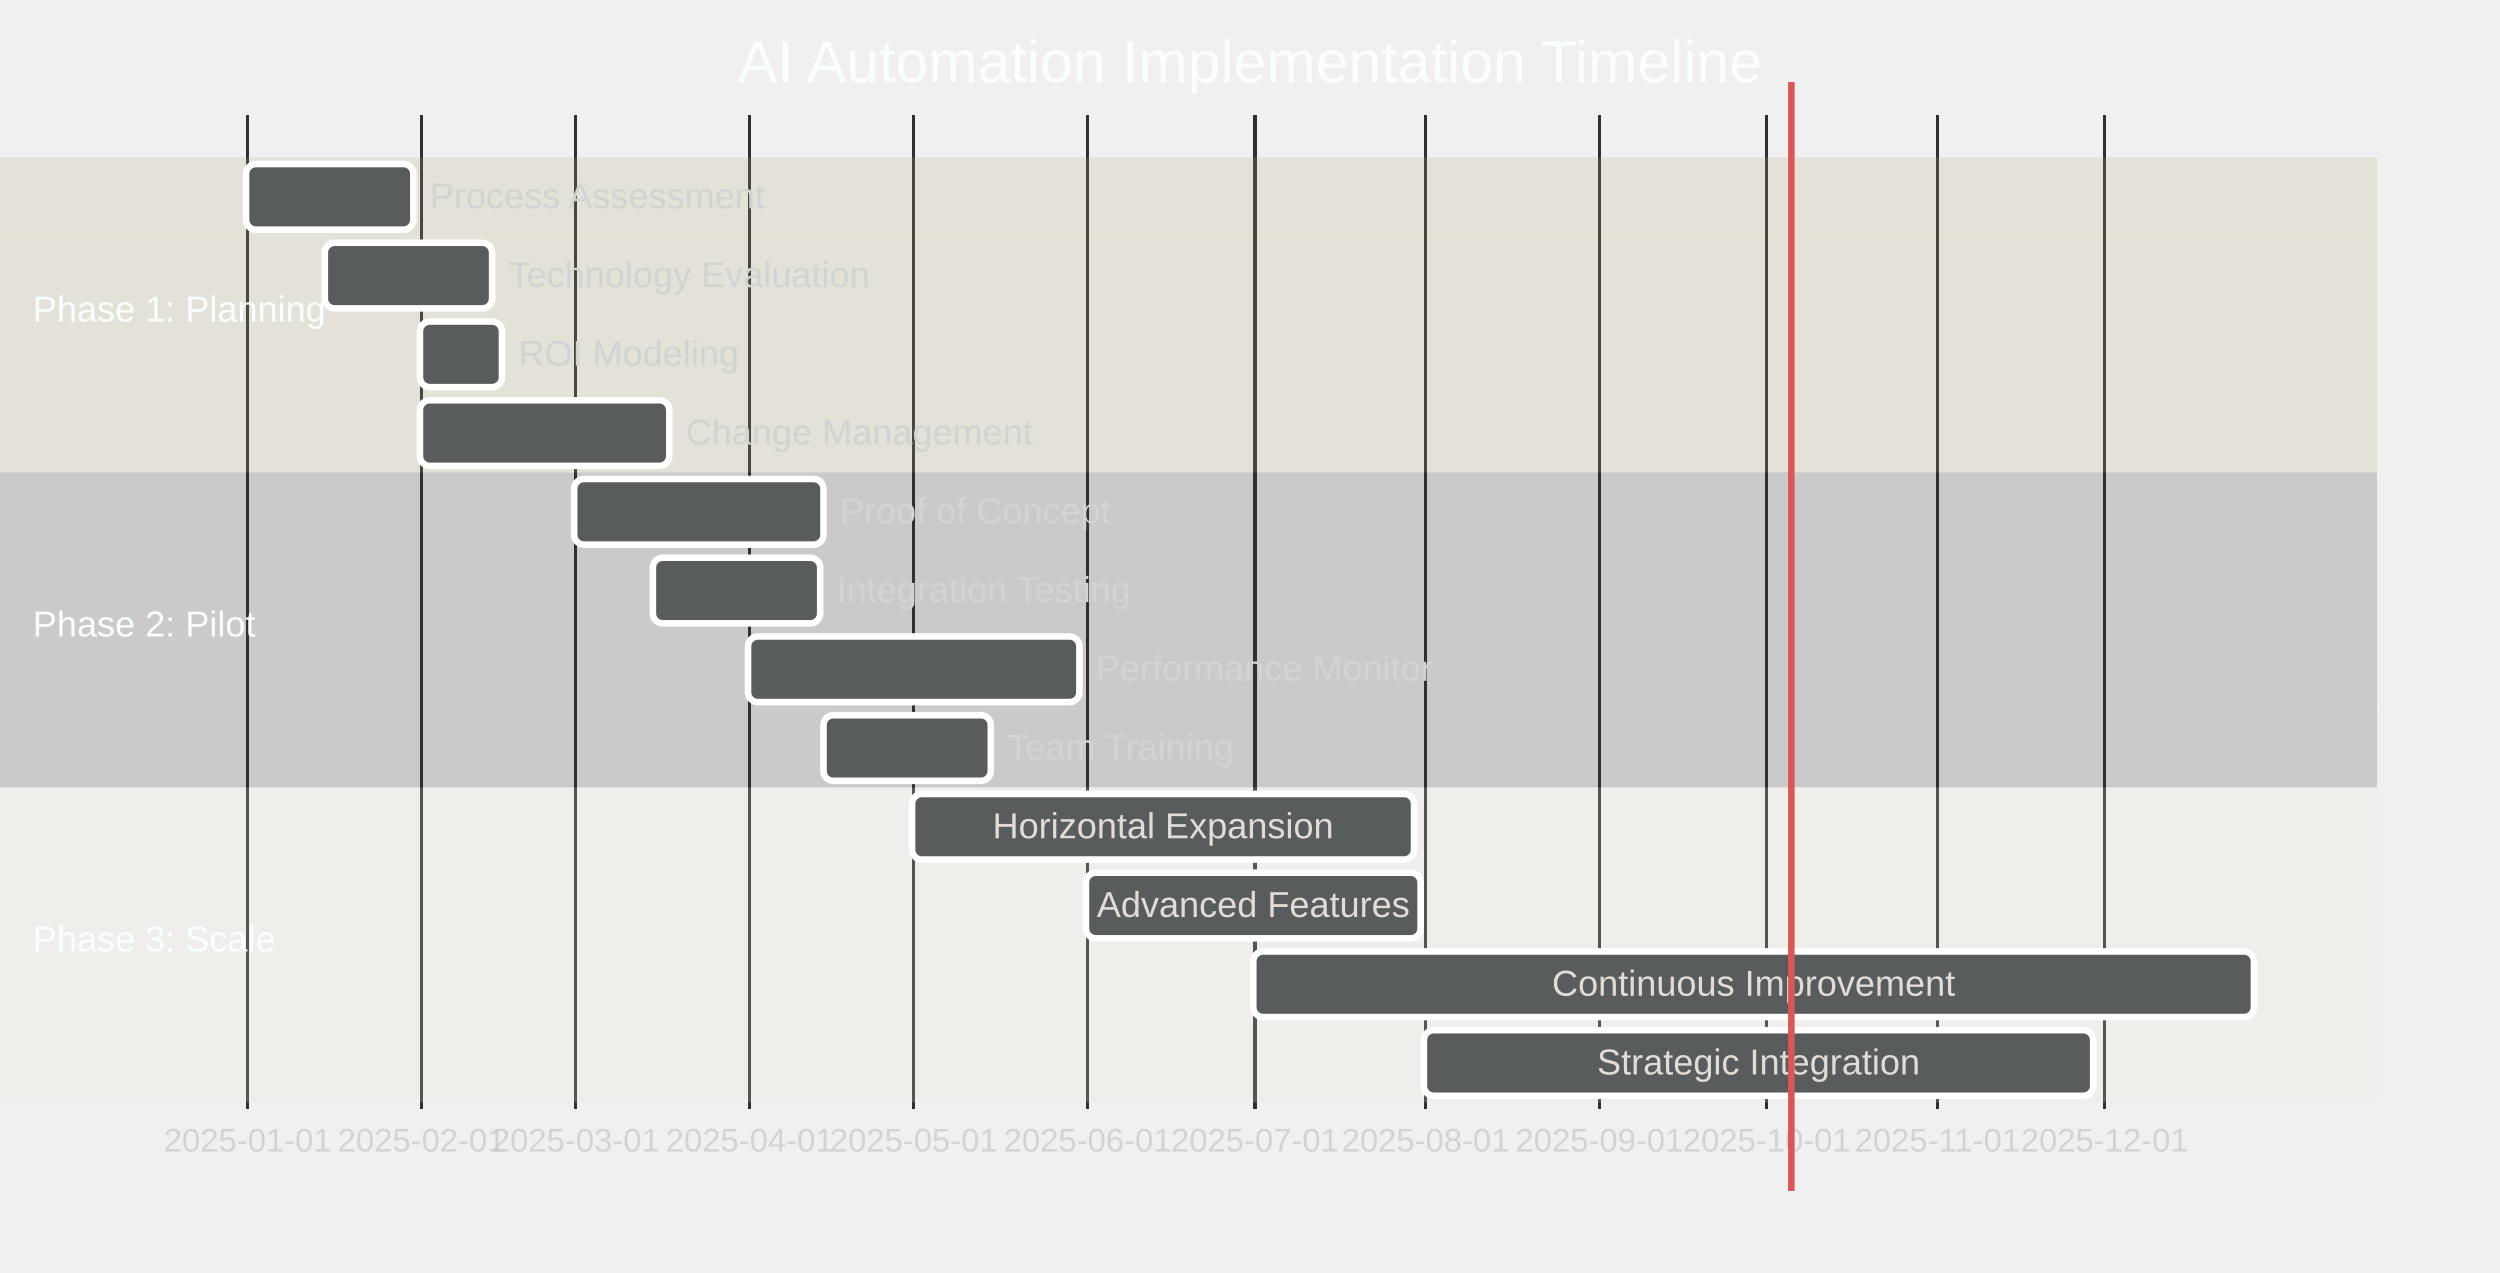
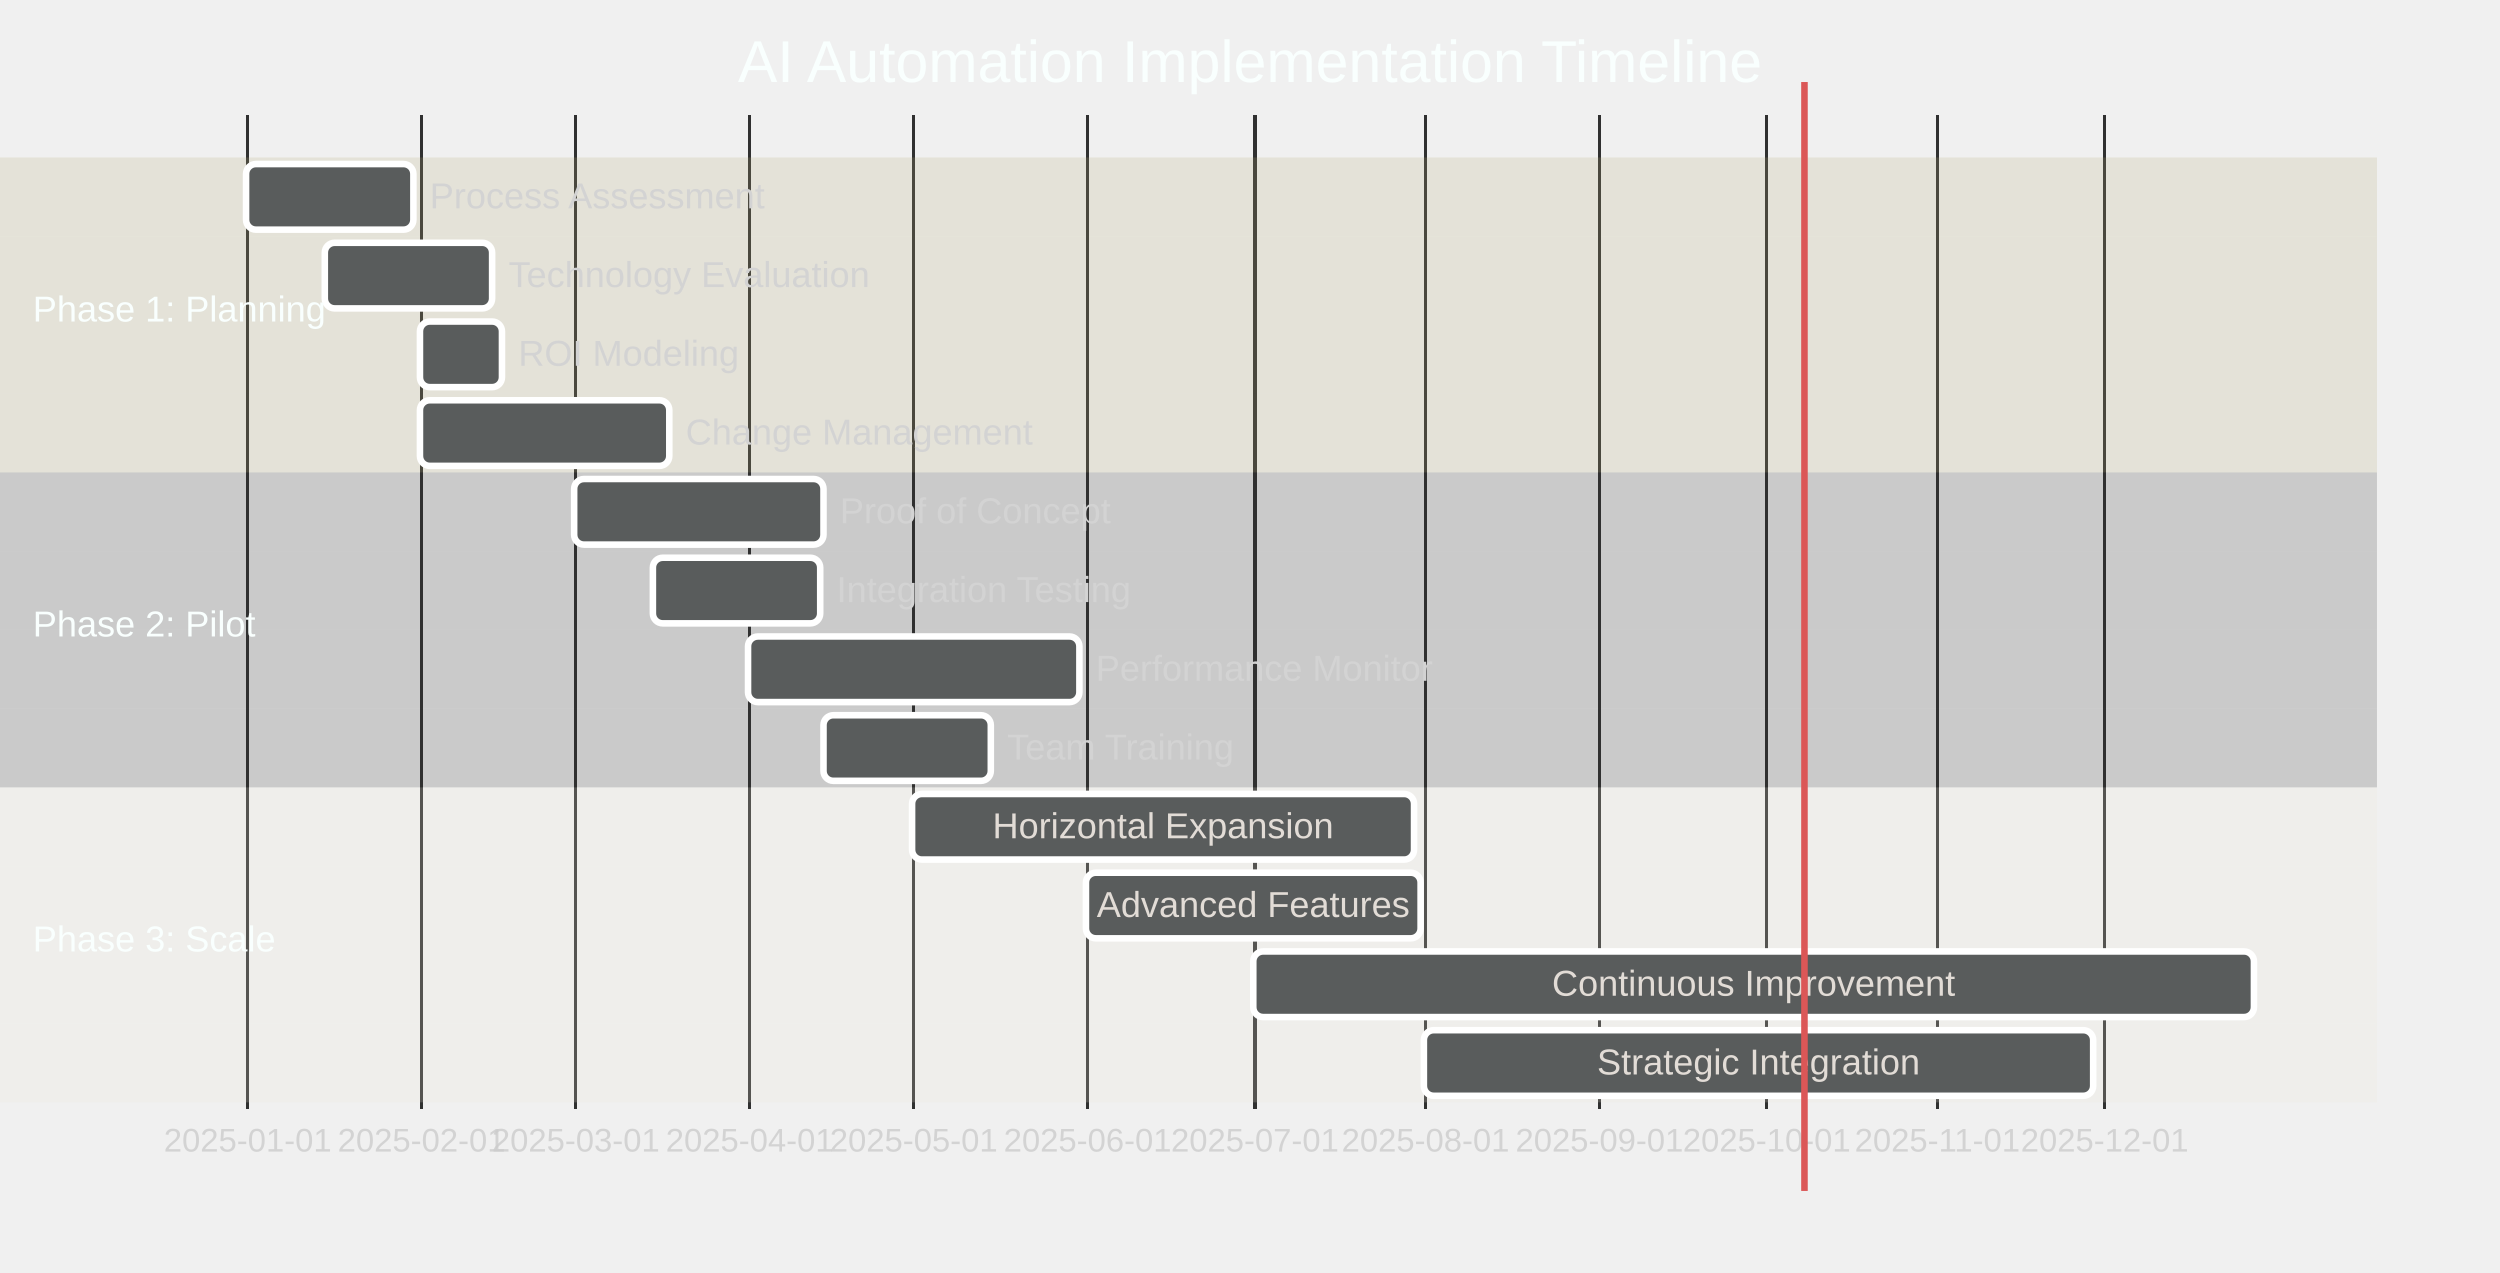
<svg xmlns="http://www.w3.org/2000/svg" aria-roledescription="gantt" role="graphics-document document" style="max-width: 762px; background-color: transparent;" viewBox="0 0 762 388" width="100%" id="my-svg">
  <style>#my-svg{font-family:"trebuchet ms",verdana,arial,sans-serif;font-size:16px;fill:#ccc;}#my-svg .error-icon{fill:#a44141;}#my-svg .error-text{fill:#ddd;stroke:#ddd;}#my-svg .edge-thickness-normal{stroke-width:2px;}#my-svg .edge-thickness-thick{stroke-width:3.5px;}#my-svg .edge-pattern-solid{stroke-dasharray:0;}#my-svg .edge-pattern-dashed{stroke-dasharray:3;}#my-svg .edge-pattern-dotted{stroke-dasharray:2;}#my-svg .marker{fill:lightgrey;stroke:lightgrey;}#my-svg .marker.cross{stroke:lightgrey;}#my-svg svg{font-family:"trebuchet ms",verdana,arial,sans-serif;font-size:16px;}#my-svg .mermaid-main-font{font-family:var(--mermaid-font-family, "trebuchet ms", verdana, arial, sans-serif);}#my-svg .exclude-range{fill:hsl(52.941, 28.814%, 48.431%);}#my-svg .section{stroke:none;opacity:0.2;}#my-svg .section0{fill:hsl(52.941, 28.814%, 58.431%);}#my-svg .section2{fill:#EAE8D9;}#my-svg .section1,#my-svg .section3{fill:#333;opacity:0.2;}#my-svg .sectionTitle0{fill:#F9FFFE;}#my-svg .sectionTitle1{fill:#F9FFFE;}#my-svg .sectionTitle2{fill:#F9FFFE;}#my-svg .sectionTitle3{fill:#F9FFFE;}#my-svg .sectionTitle{text-anchor:start;font-family:var(--mermaid-font-family, "trebuchet ms", verdana, arial, sans-serif);}#my-svg .grid .tick{stroke:lightgrey;opacity:0.8;shape-rendering:crispEdges;}#my-svg .grid .tick text{font-family:"trebuchet ms",verdana,arial,sans-serif;fill:#ccc;}#my-svg .grid path{stroke-width:0;}#my-svg .today{fill:none;stroke:#DB5757;stroke-width:2px;}#my-svg .task{stroke-width:2;}#my-svg .taskText{text-anchor:middle;font-family:var(--mermaid-font-family, "trebuchet ms", verdana, arial, sans-serif);}#my-svg .taskTextOutsideRight{fill:hsl(28.571, 17.355%, 86.275%);text-anchor:start;font-family:var(--mermaid-font-family, "trebuchet ms", verdana, arial, sans-serif);}#my-svg .taskTextOutsideLeft{fill:hsl(28.571, 17.355%, 86.275%);text-anchor:end;}#my-svg .task.clickable{cursor:pointer;}#my-svg .taskText.clickable{cursor:pointer;fill:#003163!important;font-weight:bold;}#my-svg .taskTextOutsideLeft.clickable{cursor:pointer;fill:#003163!important;font-weight:bold;}#my-svg .taskTextOutsideRight.clickable{cursor:pointer;fill:#003163!important;font-weight:bold;}#my-svg .taskText0,#my-svg .taskText1,#my-svg .taskText2,#my-svg .taskText3{fill:hsl(28.571, 17.355%, 86.275%);}#my-svg .task0,#my-svg .task1,#my-svg .task2,#my-svg .task3{fill:hsl(180, 1.587%, 35.353%);stroke:#ffffff;}#my-svg .taskTextOutside0,#my-svg .taskTextOutside2{fill:lightgrey;}#my-svg .taskTextOutside1,#my-svg .taskTextOutside3{fill:lightgrey;}#my-svg .active0,#my-svg .active1,#my-svg .active2,#my-svg .active3{fill:#81B1DB;stroke:#ffffff;}#my-svg .activeText0,#my-svg .activeText1,#my-svg .activeText2,#my-svg .activeText3{fill:hsl(28.571, 17.355%, 86.275%)!important;}#my-svg .done0,#my-svg .done1,#my-svg .done2,#my-svg .done3{stroke:grey;fill:lightgrey;stroke-width:2;}#my-svg .doneText0,#my-svg .doneText1,#my-svg .doneText2,#my-svg .doneText3{fill:hsl(28.571, 17.355%, 86.275%)!important;}#my-svg .crit0,#my-svg .crit1,#my-svg .crit2,#my-svg .crit3{stroke:#E83737;fill:#E83737;stroke-width:2;}#my-svg .activeCrit0,#my-svg .activeCrit1,#my-svg .activeCrit2,#my-svg .activeCrit3{stroke:#E83737;fill:#81B1DB;stroke-width:2;}#my-svg .doneCrit0,#my-svg .doneCrit1,#my-svg .doneCrit2,#my-svg .doneCrit3{stroke:#E83737;fill:lightgrey;stroke-width:2;cursor:pointer;shape-rendering:crispEdges;}#my-svg .milestone{transform:rotate(45deg) scale(0.8,0.8);}#my-svg .milestoneText{font-style:italic;}#my-svg .doneCritText0,#my-svg .doneCritText1,#my-svg .doneCritText2,#my-svg .doneCritText3{fill:hsl(28.571, 17.355%, 86.275%)!important;}#my-svg .activeCritText0,#my-svg .activeCritText1,#my-svg .activeCritText2,#my-svg .activeCritText3{fill:hsl(28.571, 17.355%, 86.275%)!important;}#my-svg .titleText{text-anchor:middle;font-size:18px;fill:#F9FFFE;font-family:var(--mermaid-font-family, "trebuchet ms", verdana, arial, sans-serif);}#my-svg :root{--mermaid-font-family:"trebuchet ms",verdana,arial,sans-serif;}</style>
  <g />
  <g text-anchor="middle" font-family="sans-serif" font-size="10" fill="none" transform="translate(75, 338)" class="grid">
    <path d="M0.5,-303V0.5H612.5V-303" stroke="currentColor" class="domain" />
    <g transform="translate(0.5,0)" opacity="1" class="tick">
      <line y2="-303" stroke="currentColor" />
      <text style="text-anchor: middle;" font-size="10" stroke="none" dy="1em" y="3" fill="#000">2025-01-01</text>
    </g>
    <g transform="translate(53.5,0)" opacity="1" class="tick">
      <line y2="-303" stroke="currentColor" />
      <text style="text-anchor: middle;" font-size="10" stroke="none" dy="1em" y="3" fill="#000">2025-02-01</text>
    </g>
    <g transform="translate(100.5,0)" opacity="1" class="tick">
      <line y2="-303" stroke="currentColor" />
      <text style="text-anchor: middle;" font-size="10" stroke="none" dy="1em" y="3" fill="#000">2025-03-01</text>
    </g>
    <g transform="translate(153.5,0)" opacity="1" class="tick">
      <line y2="-303" stroke="currentColor" />
      <text style="text-anchor: middle;" font-size="10" stroke="none" dy="1em" y="3" fill="#000">2025-04-01</text>
    </g>
    <g transform="translate(203.5,0)" opacity="1" class="tick">
      <line y2="-303" stroke="currentColor" />
      <text style="text-anchor: middle;" font-size="10" stroke="none" dy="1em" y="3" fill="#000">2025-05-01</text>
    </g>
    <g transform="translate(256.5,0)" opacity="1" class="tick">
      <line y2="-303" stroke="currentColor" />
      <text style="text-anchor: middle;" font-size="10" stroke="none" dy="1em" y="3" fill="#000">2025-06-01</text>
    </g>
    <g transform="translate(307.5,0)" opacity="1" class="tick">
      <line y2="-303" stroke="currentColor" />
      <text style="text-anchor: middle;" font-size="10" stroke="none" dy="1em" y="3" fill="#000">2025-07-01</text>
    </g>
    <g transform="translate(359.5,0)" opacity="1" class="tick">
      <line y2="-303" stroke="currentColor" />
      <text style="text-anchor: middle;" font-size="10" stroke="none" dy="1em" y="3" fill="#000">2025-08-01</text>
    </g>
    <g transform="translate(412.5,0)" opacity="1" class="tick">
      <line y2="-303" stroke="currentColor" />
      <text style="text-anchor: middle;" font-size="10" stroke="none" dy="1em" y="3" fill="#000">2025-09-01</text>
    </g>
    <g transform="translate(463.5,0)" opacity="1" class="tick">
      <line y2="-303" stroke="currentColor" />
      <text style="text-anchor: middle;" font-size="10" stroke="none" dy="1em" y="3" fill="#000">2025-10-01</text>
    </g>
    <g transform="translate(515.5,0)" opacity="1" class="tick">
      <line y2="-303" stroke="currentColor" />
      <text style="text-anchor: middle;" font-size="10" stroke="none" dy="1em" y="3" fill="#000">2025-11-01</text>
    </g>
    <g transform="translate(566.5,0)" opacity="1" class="tick">
      <line y2="-303" stroke="currentColor" />
      <text style="text-anchor: middle;" font-size="10" stroke="none" dy="1em" y="3" fill="#000">2025-12-01</text>
    </g>
  </g>
  <g>
    <rect class="section section0" height="24" width="724.5" y="48" x="0" />
    <rect class="section section0" height="24" width="724.5" y="72" x="0" />
    <rect class="section section0" height="24" width="724.5" y="96" x="0" />
    <rect class="section section0" height="24" width="724.5" y="120" x="0" />
    <rect class="section section1" height="24" width="724.5" y="144" x="0" />
    <rect class="section section1" height="24" width="724.5" y="168" x="0" />
    <rect class="section section1" height="24" width="724.5" y="192" x="0" />
    <rect class="section section1" height="24" width="724.5" y="216" x="0" />
    <rect class="section section2" height="24" width="724.5" y="240" x="0" />
    <rect class="section section2" height="24" width="724.5" y="264" x="0" />
    <rect class="section section2" height="24" width="724.5" y="288" x="0" />
    <rect class="section section2" height="24" width="724.5" y="312" x="0" />
  </g>
  <g>
    <rect class="task task0" transform-origin="100.5px 60px" height="20" width="51" y="50" x="75" ry="3" rx="3" id="task1" />
    <rect class="task task0" transform-origin="124.5px 84px" height="20" width="51" y="74" x="99" ry="3" rx="3" id="task2" />
    <rect class="task task0" transform-origin="140.5px 108px" height="20" width="25" y="98" x="128" ry="3" rx="3" id="task3" />
    <rect class="task task0" transform-origin="166px 132px" height="20" width="76" y="122" x="128" ry="3" rx="3" id="task4" />
    <rect class="task task1" transform-origin="213px 156px" height="20" width="76" y="146" x="175" ry="3" rx="3" id="task5" />
    <rect class="task task1" transform-origin="224.5px 180px" height="20" width="51" y="170" x="199" ry="3" rx="3" id="task6" />
    <rect class="task task1" transform-origin="278.5px 204px" height="20" width="101" y="194" x="228" ry="3" rx="3" id="task7" />
    <rect class="task task1" transform-origin="276.5px 228px" height="20" width="51" y="218" x="251" ry="3" rx="3" id="task8" />
    <rect class="task task2" transform-origin="354.5px 252px" height="20" width="153" y="242" x="278" ry="3" rx="3" id="task9" />
    <rect class="task task2" transform-origin="382px 276px" height="20" width="102" y="266" x="331" ry="3" rx="3" id="task10" />
    <rect class="task task2" transform-origin="534.5px 300px" height="20" width="305" y="290" x="382" ry="3" rx="3" id="task11" />
    <rect class="task task2" transform-origin="536px 324px" height="20" width="204" y="314" x="434" ry="3" rx="3" id="task12" />
    <text class="taskTextOutsideRight taskTextOutside0  width-102.09375" y="63.5" x="131" font-size="11" id="task1-text">Process Assessment     </text>
    <text class="taskTextOutsideRight taskTextOutside0  width-110.078125" y="87.5" x="155" font-size="11" id="task2-text">Technology Evaluation  </text>
    <text class="taskTextOutsideRight taskTextOutside0  width-67.265625" y="111.5" x="158" font-size="11" id="task3-text">ROI Modeling          </text>
    <text class="taskTextOutsideRight taskTextOutside0  width-105.796875" y="135.5" x="209" font-size="11" id="task4-text">Change Management     </text>
    <text class="taskTextOutsideRight taskTextOutside1  width-82.5625" y="159.5" x="256" font-size="11" id="task5-text">Proof of Concept      </text>
    <text class="taskTextOutsideRight taskTextOutside1  width-89.703125" y="183.5" x="255" font-size="11" id="task6-text">Integration Testing   </text>
    <text class="taskTextOutsideRight taskTextOutside1  width-103.04296875" y="207.5" x="334" font-size="11" id="task7-text">Performance Monitor   </text>
    <text class="taskTextOutsideRight taskTextOutside1  width-69.09375" y="231.5" x="307" font-size="11" id="task8-text">Team Training         </text>
    <text class="taskText taskText2  width-103.953125" y="255.5" x="354.5" font-size="11" id="task9-text">Horizontal Expansion  </text>
    <text class="taskText taskText2  width-95.890625" y="279.5" x="382" font-size="11" id="task10-text">Advanced Features     </text>
    <text class="taskText taskText2  width-122.90625" y="303.5" x="534.5" font-size="11" id="task11-text">Continuous Improvement</text>
    <text class="taskText taskText2  width-98.453125" y="327.5" x="536" font-size="11" id="task12-text">Strategic Integration </text>
  </g>
  <g>
    <text class="sectionTitle sectionTitle0" font-size="11" y="98" x="10" dy="0em">
      <tspan x="10" alignment-baseline="central">Phase 1: Planning</tspan>
    </text>
    <text class="sectionTitle sectionTitle1" font-size="11" y="194" x="10" dy="0em">
      <tspan x="10" alignment-baseline="central">Phase 2: Pilot</tspan>
    </text>
    <text class="sectionTitle sectionTitle2" font-size="11" y="290" x="10" dy="0em">
      <tspan x="10" alignment-baseline="central">Phase 3: Scale</tspan>
    </text>
  </g>
  <g class="today">
-     <line class="today" y2="363" y1="25" x2="546" x1="546" />
+     <line class="today" y2="363" y1="25" x2="550" x1="550" />
  </g>
  <text class="titleText" y="25" x="381">AI Automation Implementation Timeline</text>
</svg>
